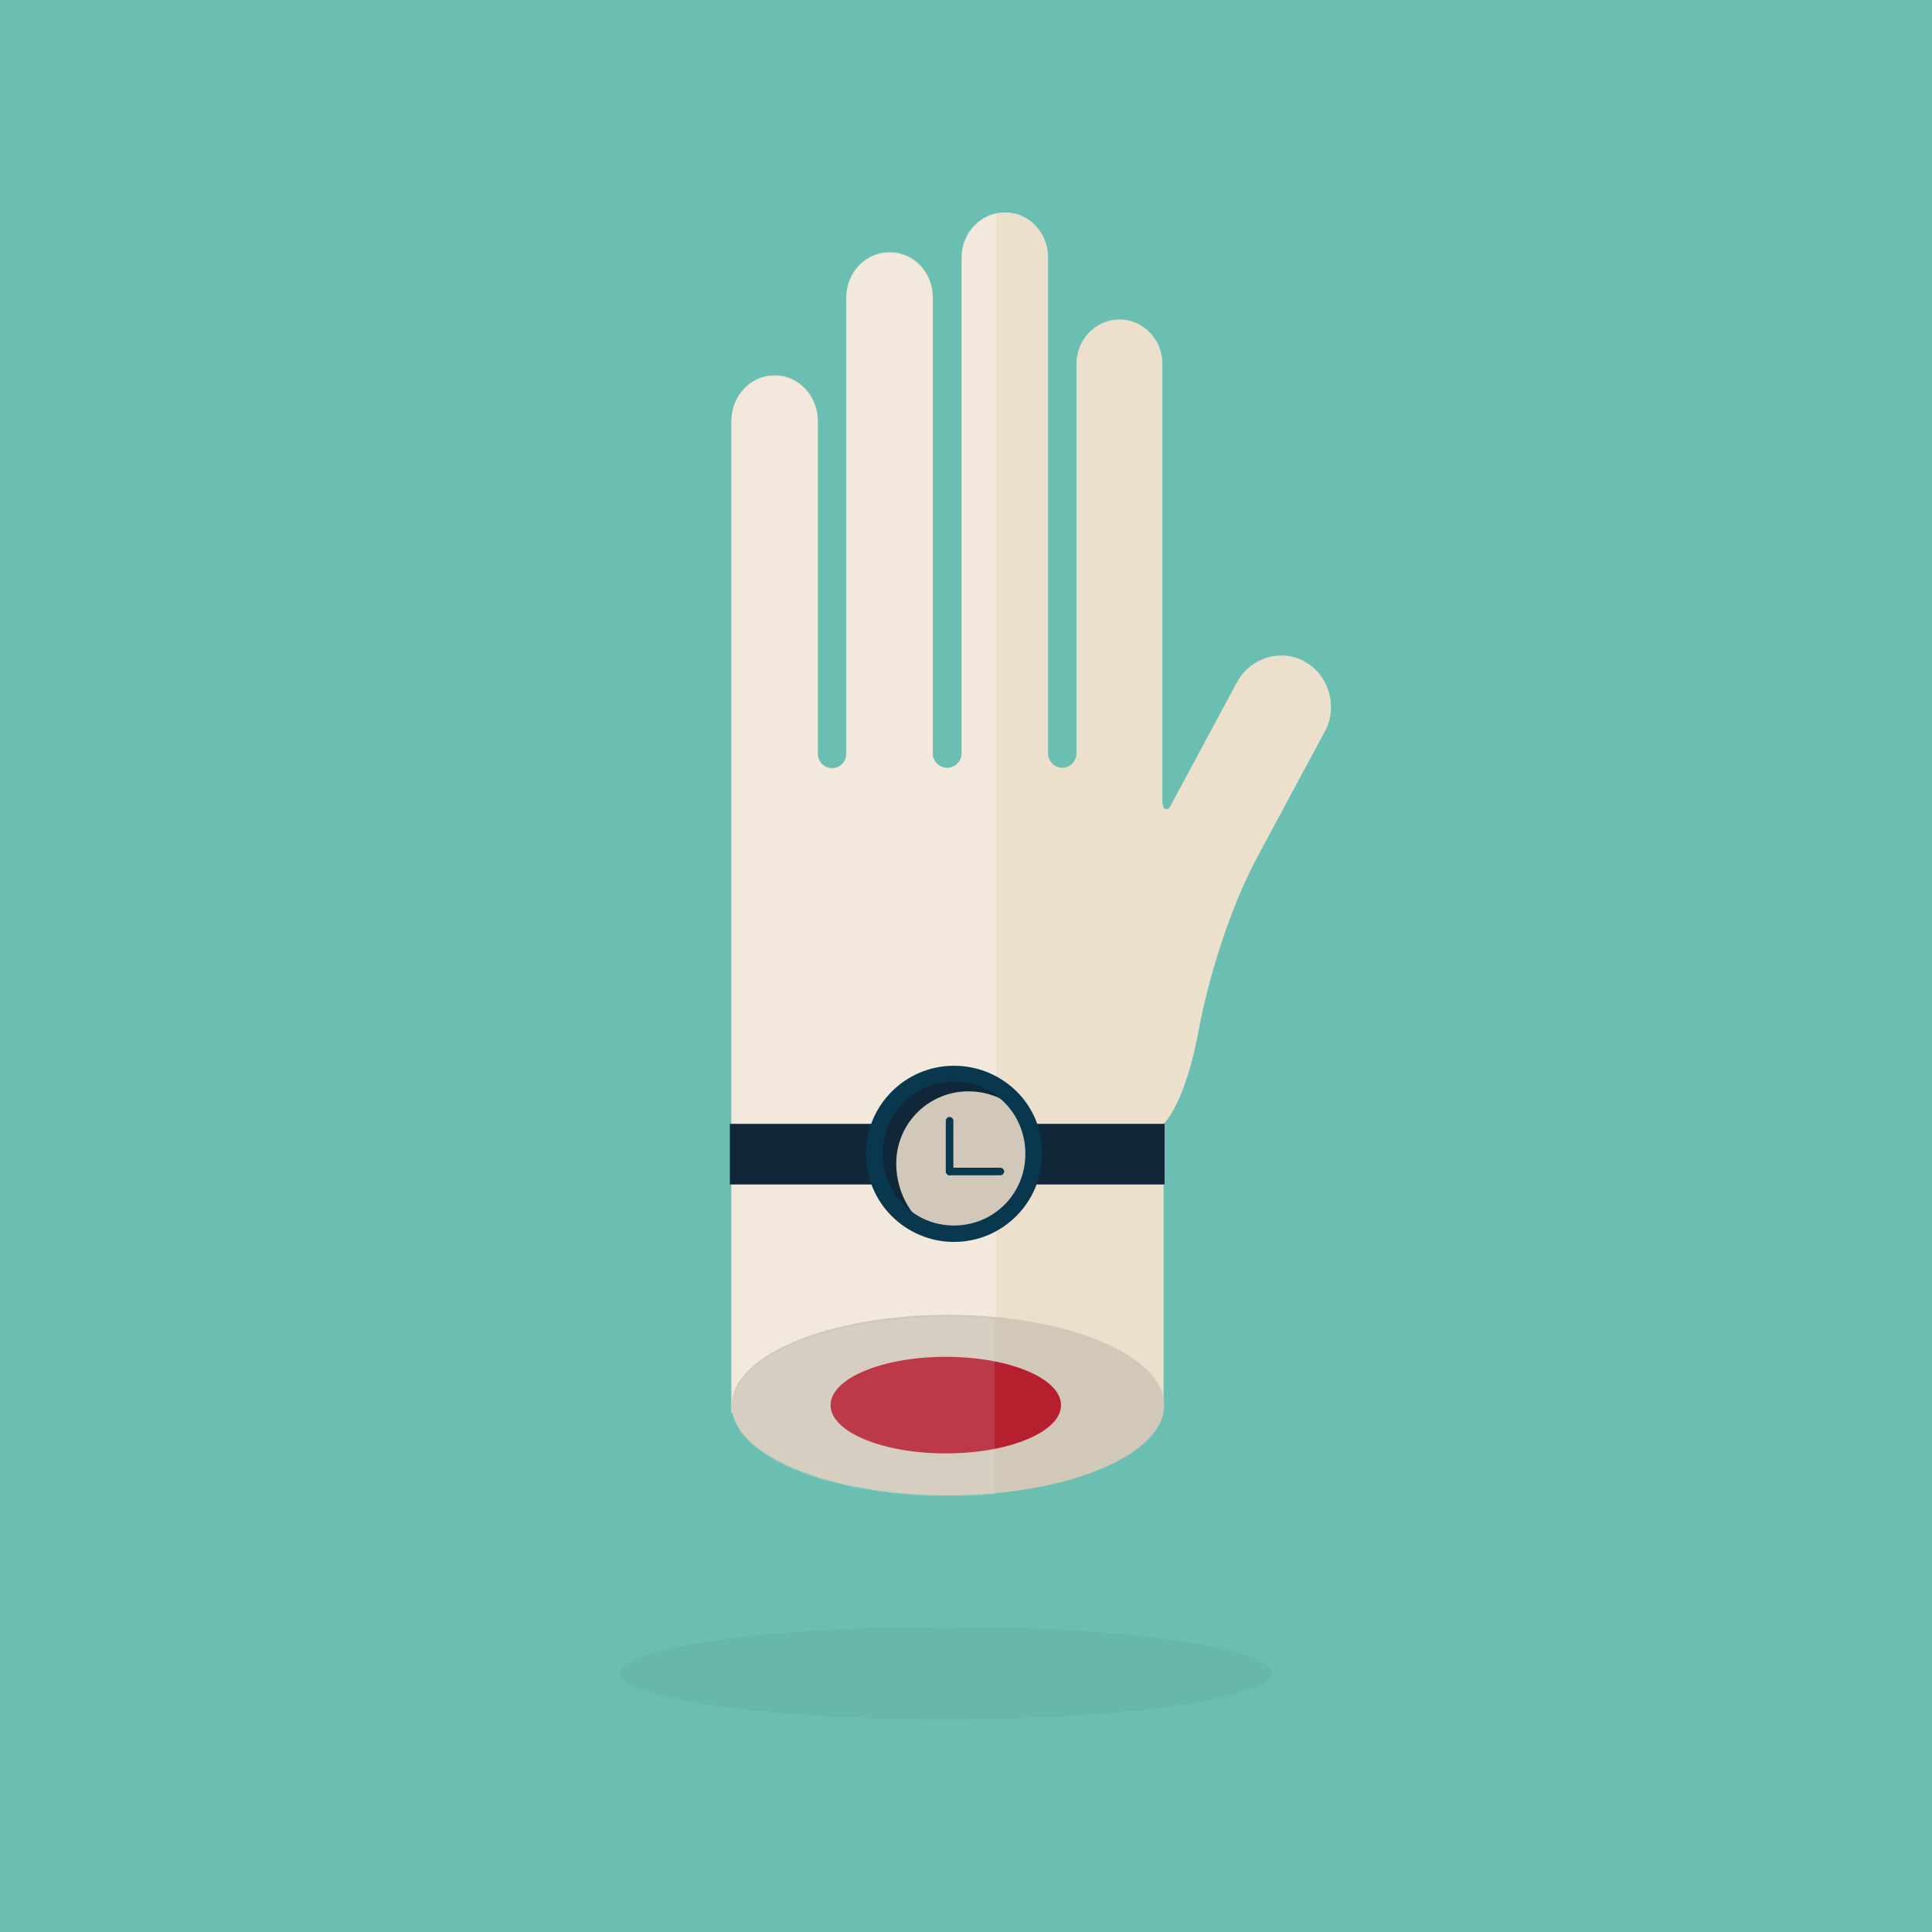
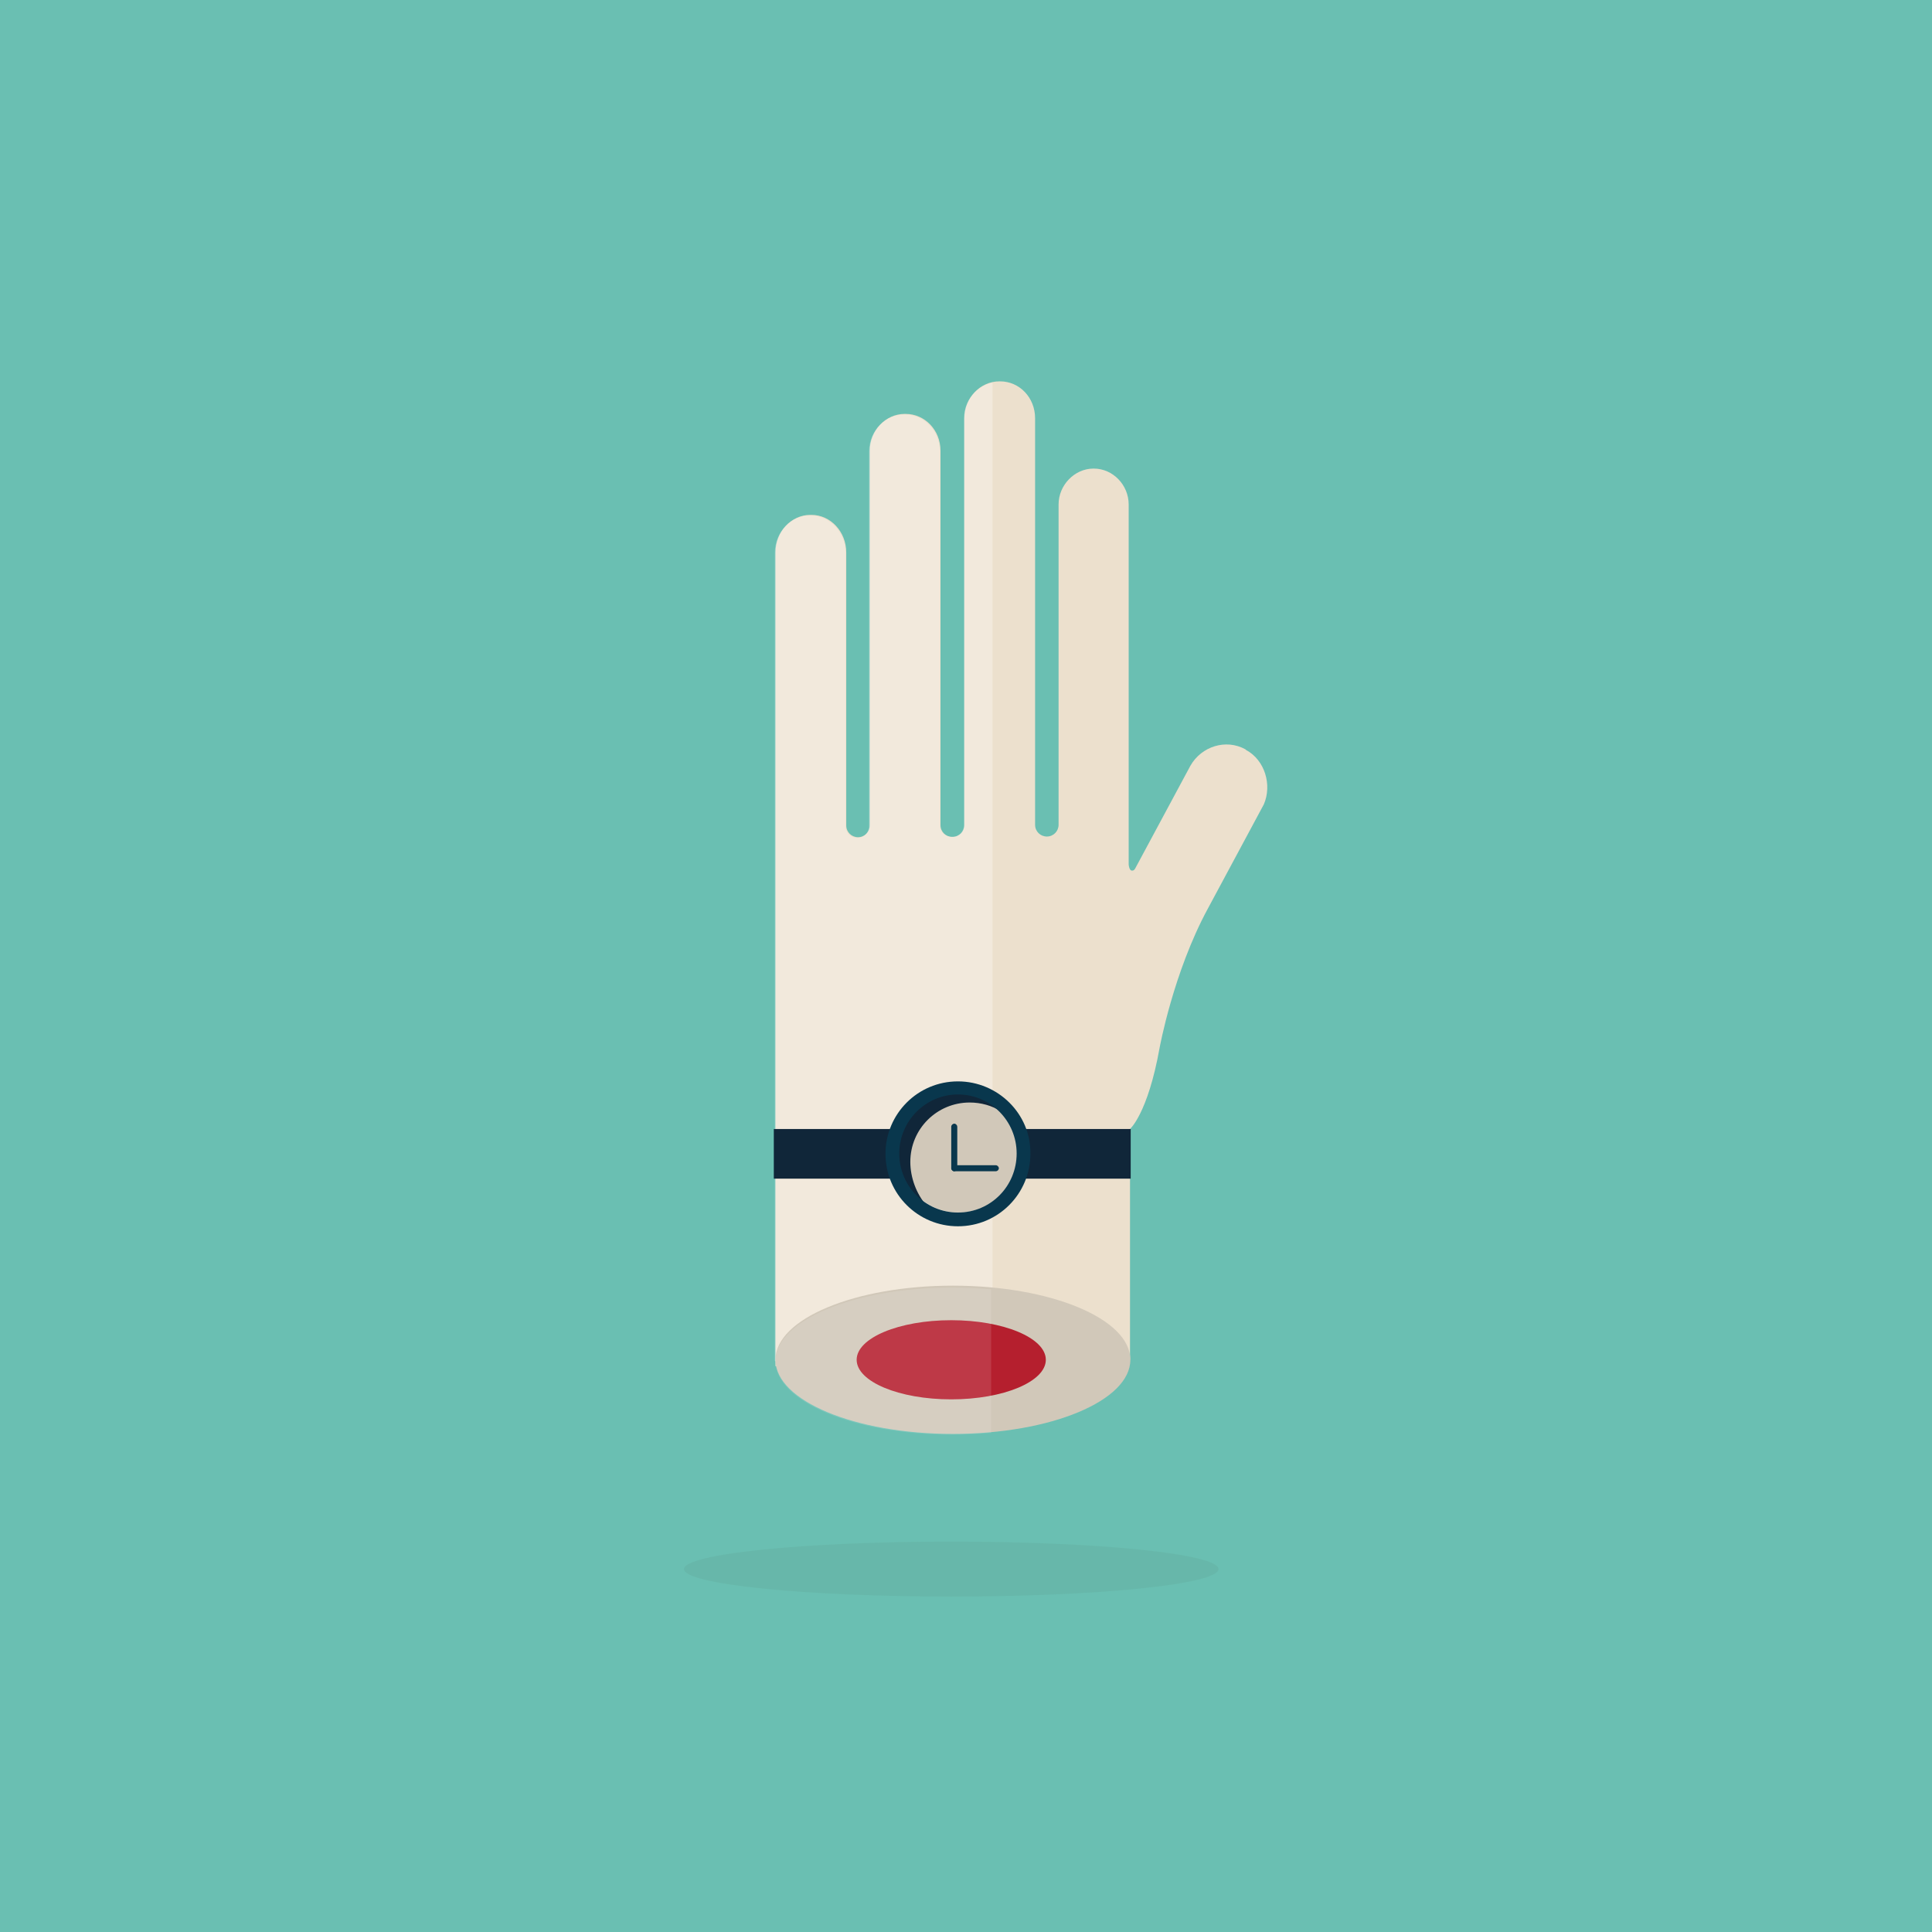
- <svg xmlns="http://www.w3.org/2000/svg" version="1.1" id="Layer_1" x="0px" y="0px" viewBox="90 0 612 612" enable-background="new 90 0 612 612" xml:space="preserve">
-   <rect x="90" fill="#6ABFB2" width="612" height="612" />
+ <svg xmlns="http://www.w3.org/2000/svg" version="1.1" id="Layer_1" x="0px" y="0px" viewBox="0 0 576 576" enable-background="new 0 0 576 576" xml:space="preserve">
  <g>
-     <path fill="#ECE0CD" d="M503.4,209.7l-0.2-0.2c-7.5-4.1-16.9-1.2-21.2,6.3l-21.4,39.8c-0.6,1.2-1.8,0.6-1.8,0.4   c-0.6-0.8-0.6-2.2-0.6-2.2v-5.3v-12v-5.3V115.1c0-7.5-6.1-13.9-13.5-13.9h-0.2c-7.3,0-13.5,6.3-13.5,13.9v116.1l0,0v7.5   c0,2.4-2,4.5-4.5,4.5l0,0c-2.4,0-4.5-2-4.5-4.5v-7.5l0,0V81.6c0-8-6.1-14.3-13.5-14.3h-0.4c-7.3,0-13.5,6.3-13.5,14.3v140.8l0,0   v16.3c0,2.4-2,4.5-4.5,4.5H390c-2.4,0-4.5-2-4.5-4.5v-7.5l0,0V94.2c0-8-6.1-14.3-13.5-14.3h-0.4c-7.3,0-13.5,6.3-13.5,14.3v137.1   l0,0v7.5c0,2.4-2,4.5-4.5,4.5l0,0c-2.4,0-4.5-2-4.5-4.5v-7.5l0,0v-8.2v-0.6l0,0v-89.1c0-8-6.1-14.5-13.5-14.5h-0.4   c-7.3,0-13.5,6.3-13.5,14.5v97.9l0,0v216.2l136.9-2.4V356c0,0,6.9-5.9,11.4-31.2c0,0,5.3-29.2,18.6-53.9l0,0l21.6-40.2   C513.6,223.2,510.7,213.6,503.4,209.7z" />
-     <path opacity="0.29" fill="#FFFFFF" enable-background="new    " d="M405.6,67.9c-6.1,1.2-11,6.9-11,13.7v140.8l0,0v16.3   c0,2.4-2,4.5-4.5,4.5h-0.2c-2.4,0-4.5-2-4.5-4.5v-7.5l0,0V94.5c0-8-6.1-14.3-13.5-14.3h-0.4c-7.3,0-13.5,6.3-13.5,14.3v137.1l0,0   v7.5c0,2.4-2,4.5-4.5,4.5l0,0c-2.4,0-4.5-2-4.5-4.5v-7.5l0,0v-8.2v-0.6l0,0v-89.1c0-8-6.1-14.5-13.5-14.5h-0.4   c-7.3,0-13.5,6.3-13.5,14.5v97.9l0,0v214l84,3.5V67.9H405.6z" />
-     <ellipse fill="#D1C8B9" cx="390.3" cy="445.1" rx="68.5" ry="28.6" />
-     <ellipse fill="#B51F2E" cx="389.6" cy="445.1" rx="36.5" ry="15.3" />
-     <rect x="321.2" y="356" fill="#102639" width="137.7" height="19.2" />
-     <circle fill="#D1C8B9" cx="392.5" cy="365.3" r="22.9" />
-     <path fill="#102639" d="M373.9,368.6c0-12.8,10.3-22.9,22.9-22.9c4.3,0,8.7,1.2,12.2,3.5c-4.1-4.3-9.9-7-16.5-7   c-12.8,0-23.8,10.3-23.8,22.9c0,8.5,4.5,16.1,11.4,20.3C376.2,381,373.9,374.8,373.9,368.6z" />
-     <path fill="#09374D" d="M392.2,337.6c-15.5,0-27.9,12.6-27.9,27.9c0,15.5,12.6,27.9,27.9,27.9c15.5,0,27.9-12.6,27.9-27.9   C420.4,350.1,407.7,337.6,392.2,337.6z M392.2,388.2c-12.6,0-22.6-10.2-22.6-22.8c0-12.6,10.2-22.8,22.6-22.8   c12.6,0,22.6,10.2,22.6,22.8C414.9,378,404.9,388.2,392.2,388.2z" />
-     <path fill="#09374D" d="M392,371.1c0,0.6-0.6,1.2-1.2,1.2l0,0c-0.6,0-1.2-0.6-1.2-1.2V355c0-0.6,0.6-1.2,1.2-1.2l0,0   c0.6,0,1.2,0.6,1.2,1.2V371.1z" />
-     <path fill="#09374D" d="M390.8,372.3c-0.6,0-1.2-0.6-1.2-1.2l0,0c0-0.6,0.6-1.2,1.2-1.2h16.1c0.6,0,1.2,0.6,1.2,1.2l0,0   c0,0.6-0.6,1.2-1.2,1.2H390.8z" />
-     <path opacity="0.12" fill="#FFFFFF" enable-background="new    " d="M405.1,417.8c-5.1-0.4-10.1-0.6-15.4-0.6   c-37.5,0-67.9,12.8-67.9,28.4s30.4,28.4,67.9,28.4c5.5,0,10.3-0.2,15.4-0.6V417.8z" />
-     <ellipse opacity="0.88" fill="#67B7A9" cx="389.6" cy="530" rx="103.2" ry="14.7" />
+     <rect fill="#6ABFB2" width="576" height="576" />
+     <g>
+       <path fill="#ECE0CD" d="M371.5,223.6l-0.2-0.2c-5.8-3.2-13.1-0.9-16.4,4.9l-16.5,30.7c-0.5,0.9-1.4,0.5-1.4,0.3    c-0.5-0.6-0.5-1.7-0.5-1.7v-4.1v-9.3v-4.1v-89.7c0-5.8-4.7-10.7-10.4-10.7H326c-5.6,0-10.4,4.9-10.4,10.7v89.7l0,0v5.8    c0,1.9-1.5,3.5-3.5,3.5l0,0c-1.9,0-3.5-1.5-3.5-3.5v-5.8l0,0V124.7c0-6.2-4.7-11-10.4-11h-0.3c-5.6,0-10.4,4.9-10.4,11v108.8l0,0    V246c0,1.9-1.5,3.5-3.5,3.5h-0.1c-1.9,0-3.5-1.5-3.5-3.5v-5.8l0,0V134.4c0-6.2-4.7-11-10.4-11h-0.3c-5.6,0-10.4,4.9-10.4,11v105.9    l0,0v5.8c0,1.9-1.5,3.5-3.5,3.5l0,0c-1.9,0-3.5-1.5-3.5-3.5v-5.8l0,0V234v-0.5l0,0v-68.8c0-6.2-4.7-11.2-10.4-11.2h-0.3    c-5.6,0-10.4,4.9-10.4,11.2v75.6l0,0v167l105.7-1.9v-68.8c0,0,5.3-4.6,8.8-24.1c0,0,4.1-22.6,14.4-41.6l0,0l16.7-31.1    C379.3,234,377.1,226.6,371.5,223.6z" />
+       <path opacity="0.29" fill="#FFFFFF" enable-background="new    " d="M295.9,114.1c-4.7,0.9-8.5,5.3-8.5,10.6v108.8l0,0V246    c0,1.9-1.5,3.5-3.5,3.5h-0.2c-1.9,0-3.5-1.5-3.5-3.5v-5.8l0,0V134.6c0-6.2-4.7-11-10.4-11h-0.3c-5.6,0-10.4,4.9-10.4,11v105.9l0,0    v5.8c0,1.9-1.5,3.5-3.5,3.5l0,0c-1.9,0-3.5-1.5-3.5-3.5v-5.8l0,0v-6.3v-0.5l0,0v-68.8c0-6.2-4.7-11.2-10.4-11.2h-0.3    c-5.6,0-10.4,4.9-10.4,11.2v75.6l0,0v165.3l64.9,2.7V114.1L295.9,114.1z" />
+       <ellipse fill="#D1C8B9" cx="284.1" cy="405.4" rx="52.9" ry="22.1" />
+       <ellipse fill="#B51F2E" cx="283.6" cy="405.4" rx="28.2" ry="11.8" />
+       <rect x="230.7" y="336.6" fill="#102639" width="106.4" height="14.8" />
+       <circle fill="#D1C8B9" cx="285.8" cy="343.8" r="17.7" />
+       <path fill="#102639" d="M271.4,346.4c0-9.9,8-17.7,17.7-17.7c3.3,0,6.7,0.9,9.4,2.7c-3.2-3.3-7.6-5.4-12.7-5.4    c-9.9,0-18.4,8-18.4,17.7c0,6.6,3.5,12.4,8.8,15.7C273.2,355.9,271.4,351.1,271.4,346.4z" />
+       <path fill="#09374D" d="M285.6,322.4c-12,0-21.6,9.7-21.6,21.6c0,12,9.7,21.6,21.6,21.6c12,0,21.6-9.7,21.6-21.6    C307.4,332.1,297.5,322.4,285.6,322.4z M285.6,361.5c-9.7,0-17.5-7.9-17.5-17.6s7.9-17.6,17.5-17.6c9.7,0,17.5,7.9,17.5,17.6    C303.1,353.6,295.4,361.5,285.6,361.5z" />
+       <path fill="#09374D" d="M285.4,348.3c0,0.5-0.5,0.9-0.9,0.9l0,0c-0.5,0-0.9-0.5-0.9-0.9v-12.4c0-0.5,0.5-0.9,0.9-0.9l0,0    c0.5,0,0.9,0.5,0.9,0.9V348.3z" />
+       <path fill="#09374D" d="M284.5,349.2c-0.5,0-0.9-0.5-0.9-0.9l0,0c0-0.5,0.5-0.9,0.9-0.9h12.4c0.5,0,0.9,0.5,0.9,0.9l0,0    c0,0.5-0.5,0.9-0.9,0.9H284.5z" />
+       <path opacity="0.12" fill="#FFFFFF" enable-background="new    " d="M295.5,384.4c-3.9-0.3-7.8-0.5-11.9-0.5    c-29,0-52.4,9.9-52.4,21.9c0,12.1,23.5,21.9,52.4,21.9c4.2,0,8-0.2,11.9-0.5V384.4z" />
+       <ellipse opacity="0.88" fill="#67B7A9" enable-background="new    " cx="283.6" cy="467.8" rx="79.7" ry="8.2" />
+     </g>
  </g>
</svg>
